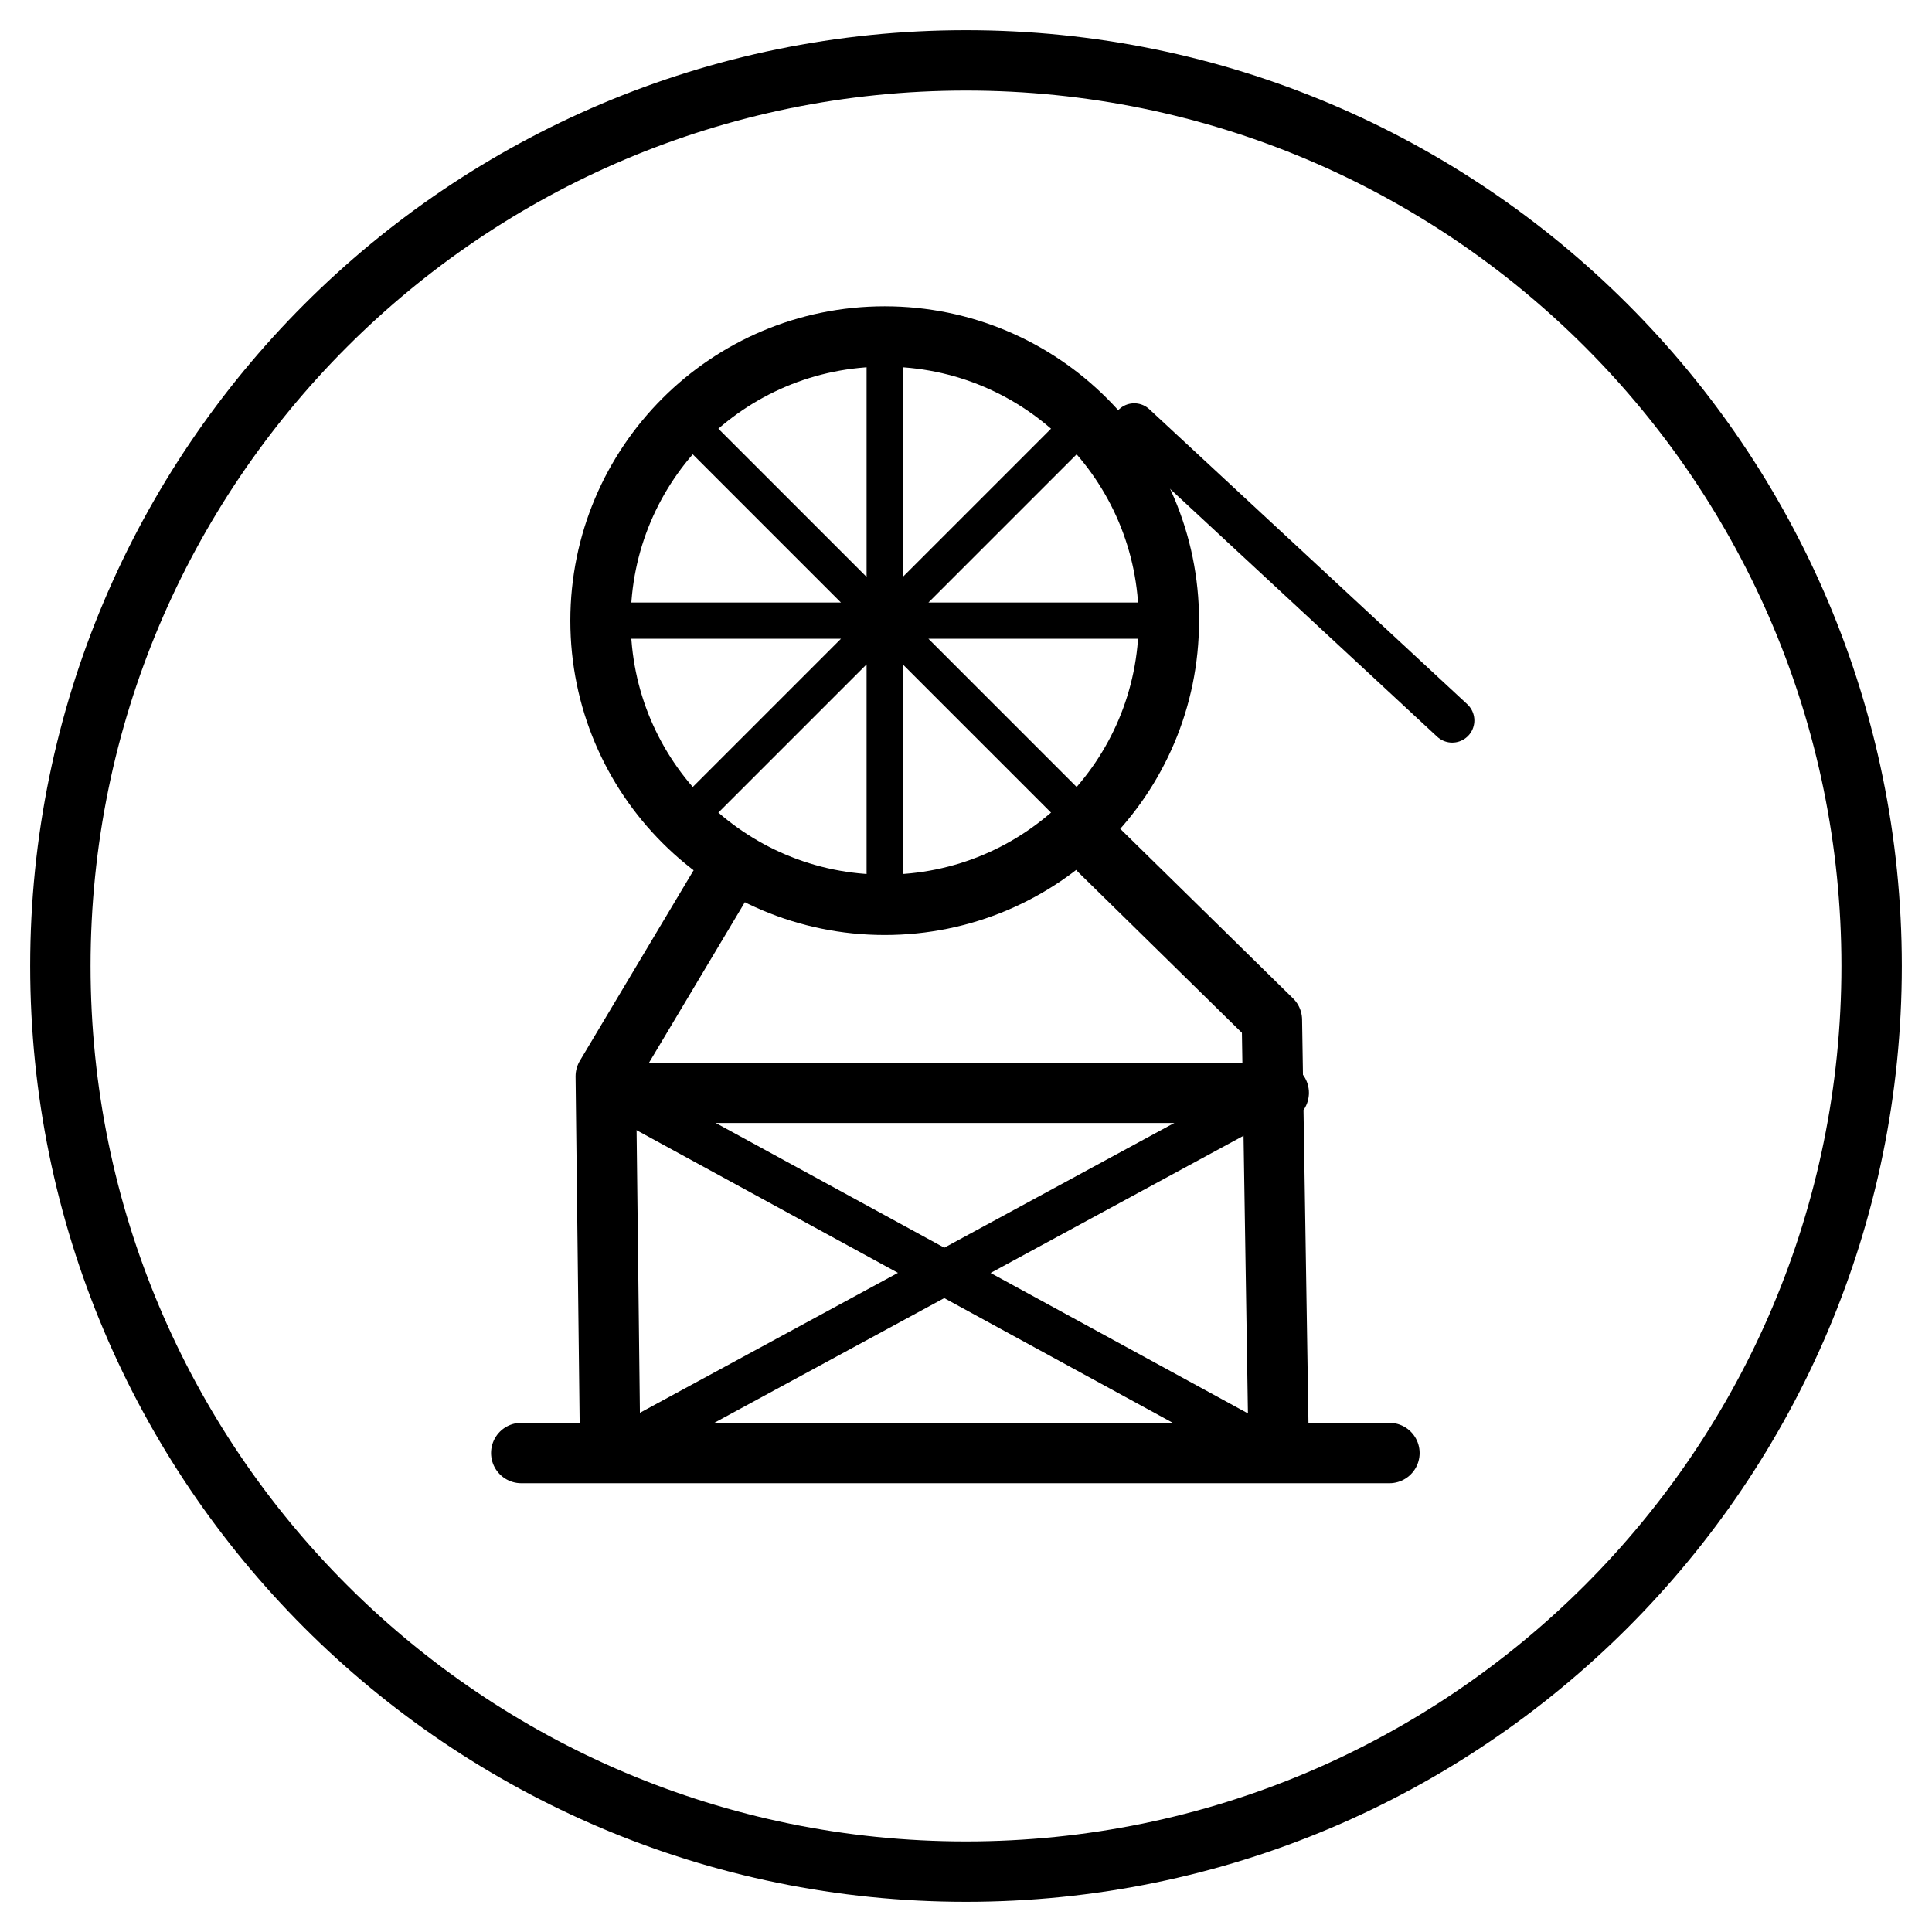
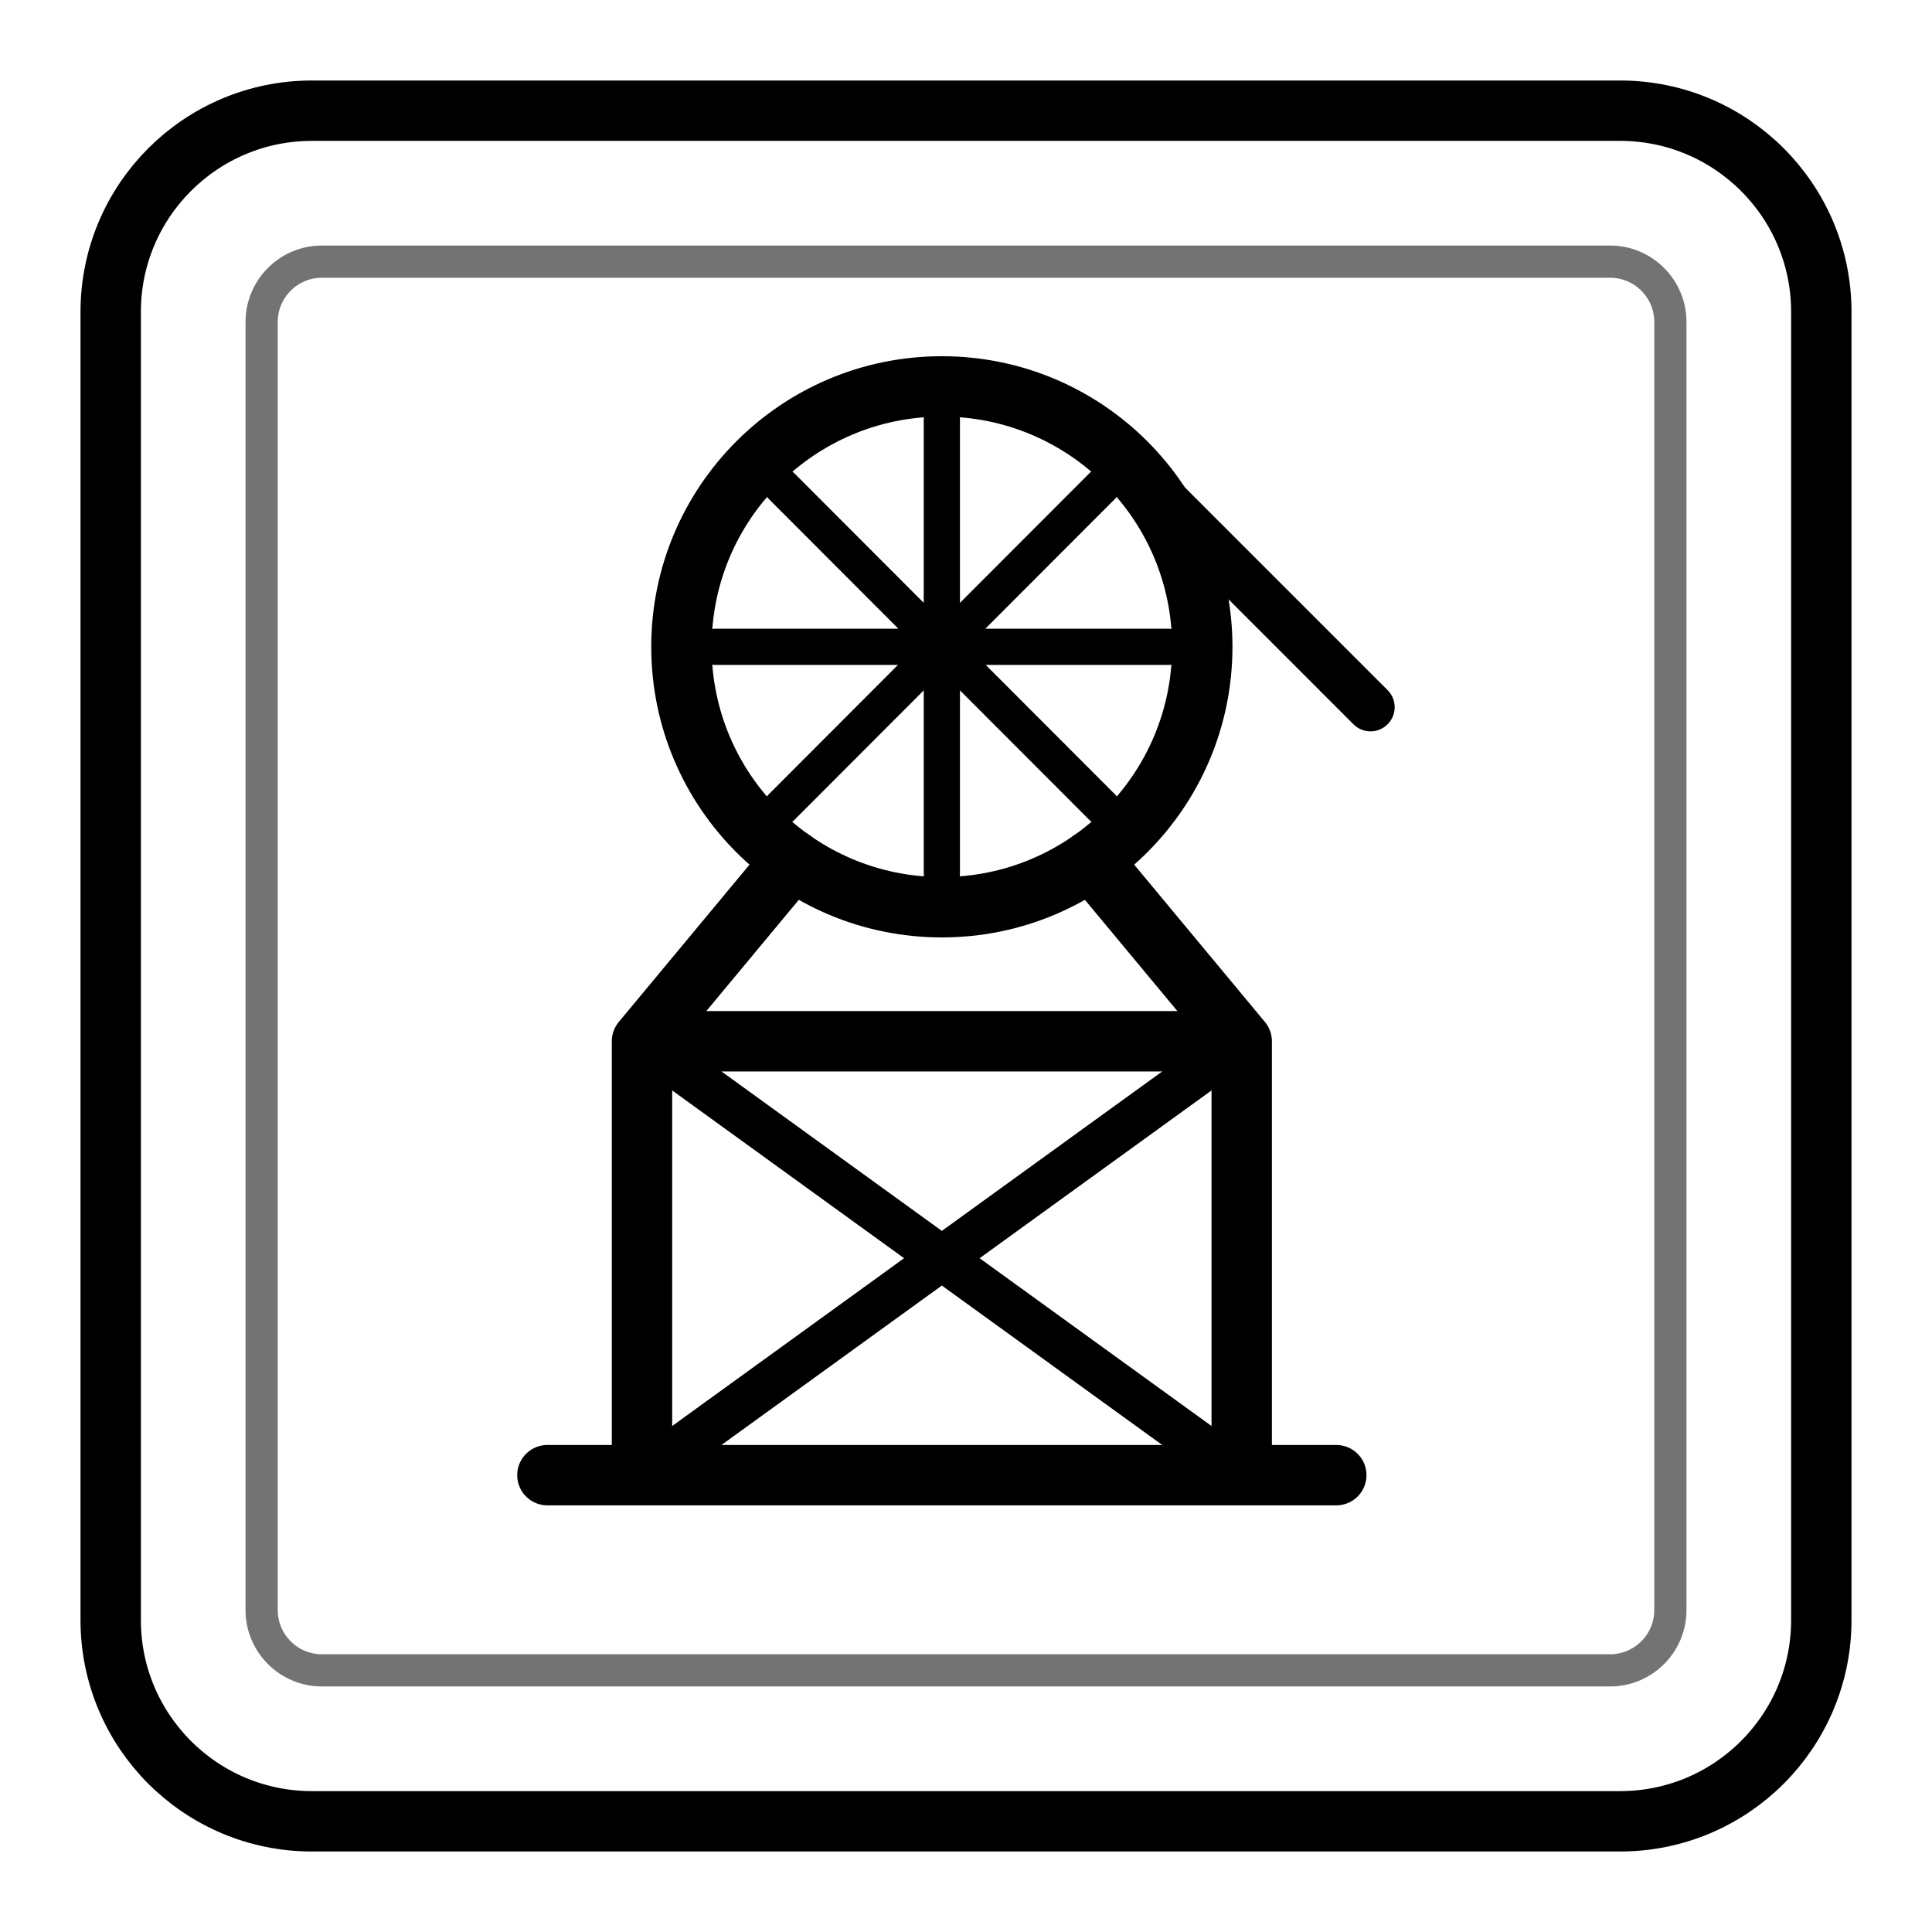
<svg class="logo" viewBox="0 0 48 48" width="48" height="48" aria-hidden="true" focusable="false">
-   <circle cx="24" cy="24" r="22.5" fill="none" stroke="currentColor" stroke-width="1.5" />
+   <rect x="2.75" y="2.75" width="42.5" height="42.5" rx="5" fill="none" stroke="currentColor" stroke-width="1.5" />
+   <rect x="6.5" y="6.5" width="35" height="35" rx="1.5" fill="none" stroke="currentColor" stroke-width="0.8" opacity=".55" />
  <g fill="none" stroke="currentColor" stroke-linecap="round" stroke-linejoin="round">
-     <circle cx="21.98" cy="15.42" r="7.06" stroke-width="1.5" />
-     <path d="M15.64 15.42 28.32 15.42M17.5 10.94 26.46 19.9M21.98 9.08 21.98 21.76M26.46 10.94 17.5 19.9" stroke-width=".9" />
-     <path d="M28.18 10.57 36.08 17.9" stroke-width="1.1" />
-     <path d="M17.85 22.05 15.05 26.74 15.16 36.1M27.32 21.14 31.6 25.34 31.77 36.1M15.16 27.15H31.77M12.95 36.1H34.52" stroke-width="1.5" />
-     <path d="M15.26 27.15 31.66 36.1M31.71 27.15 15.21 36.1" stroke-width="1.1" />
+     <circle cx="23.4" cy="16.07" r="6.47" stroke-width="1.5" />
+     <path d="M17.77 16.07 29.03 16.07M19.42 12.08 27.38 20.05M23.4 10.43 23.4 21.7M27.38 12.08 19.42 20.05" stroke-width="0.9" />
+     <path d="M27.97 11.49 34.05 17.57" stroke-width="1.2" />
+     <path d="M19.69 21.37 15.95 25.87 15.95 36.65M27.11 21.37 30.85 25.87 30.85 36.65M15.95 25.87H30.85M13.6 36.65H33.2" stroke-width="1.5" />
+     <path d="M15.95 25.87 30.85 36.65M30.85 25.87 15.95 36.65" stroke-width="1.1" />
  </g>
</svg>
